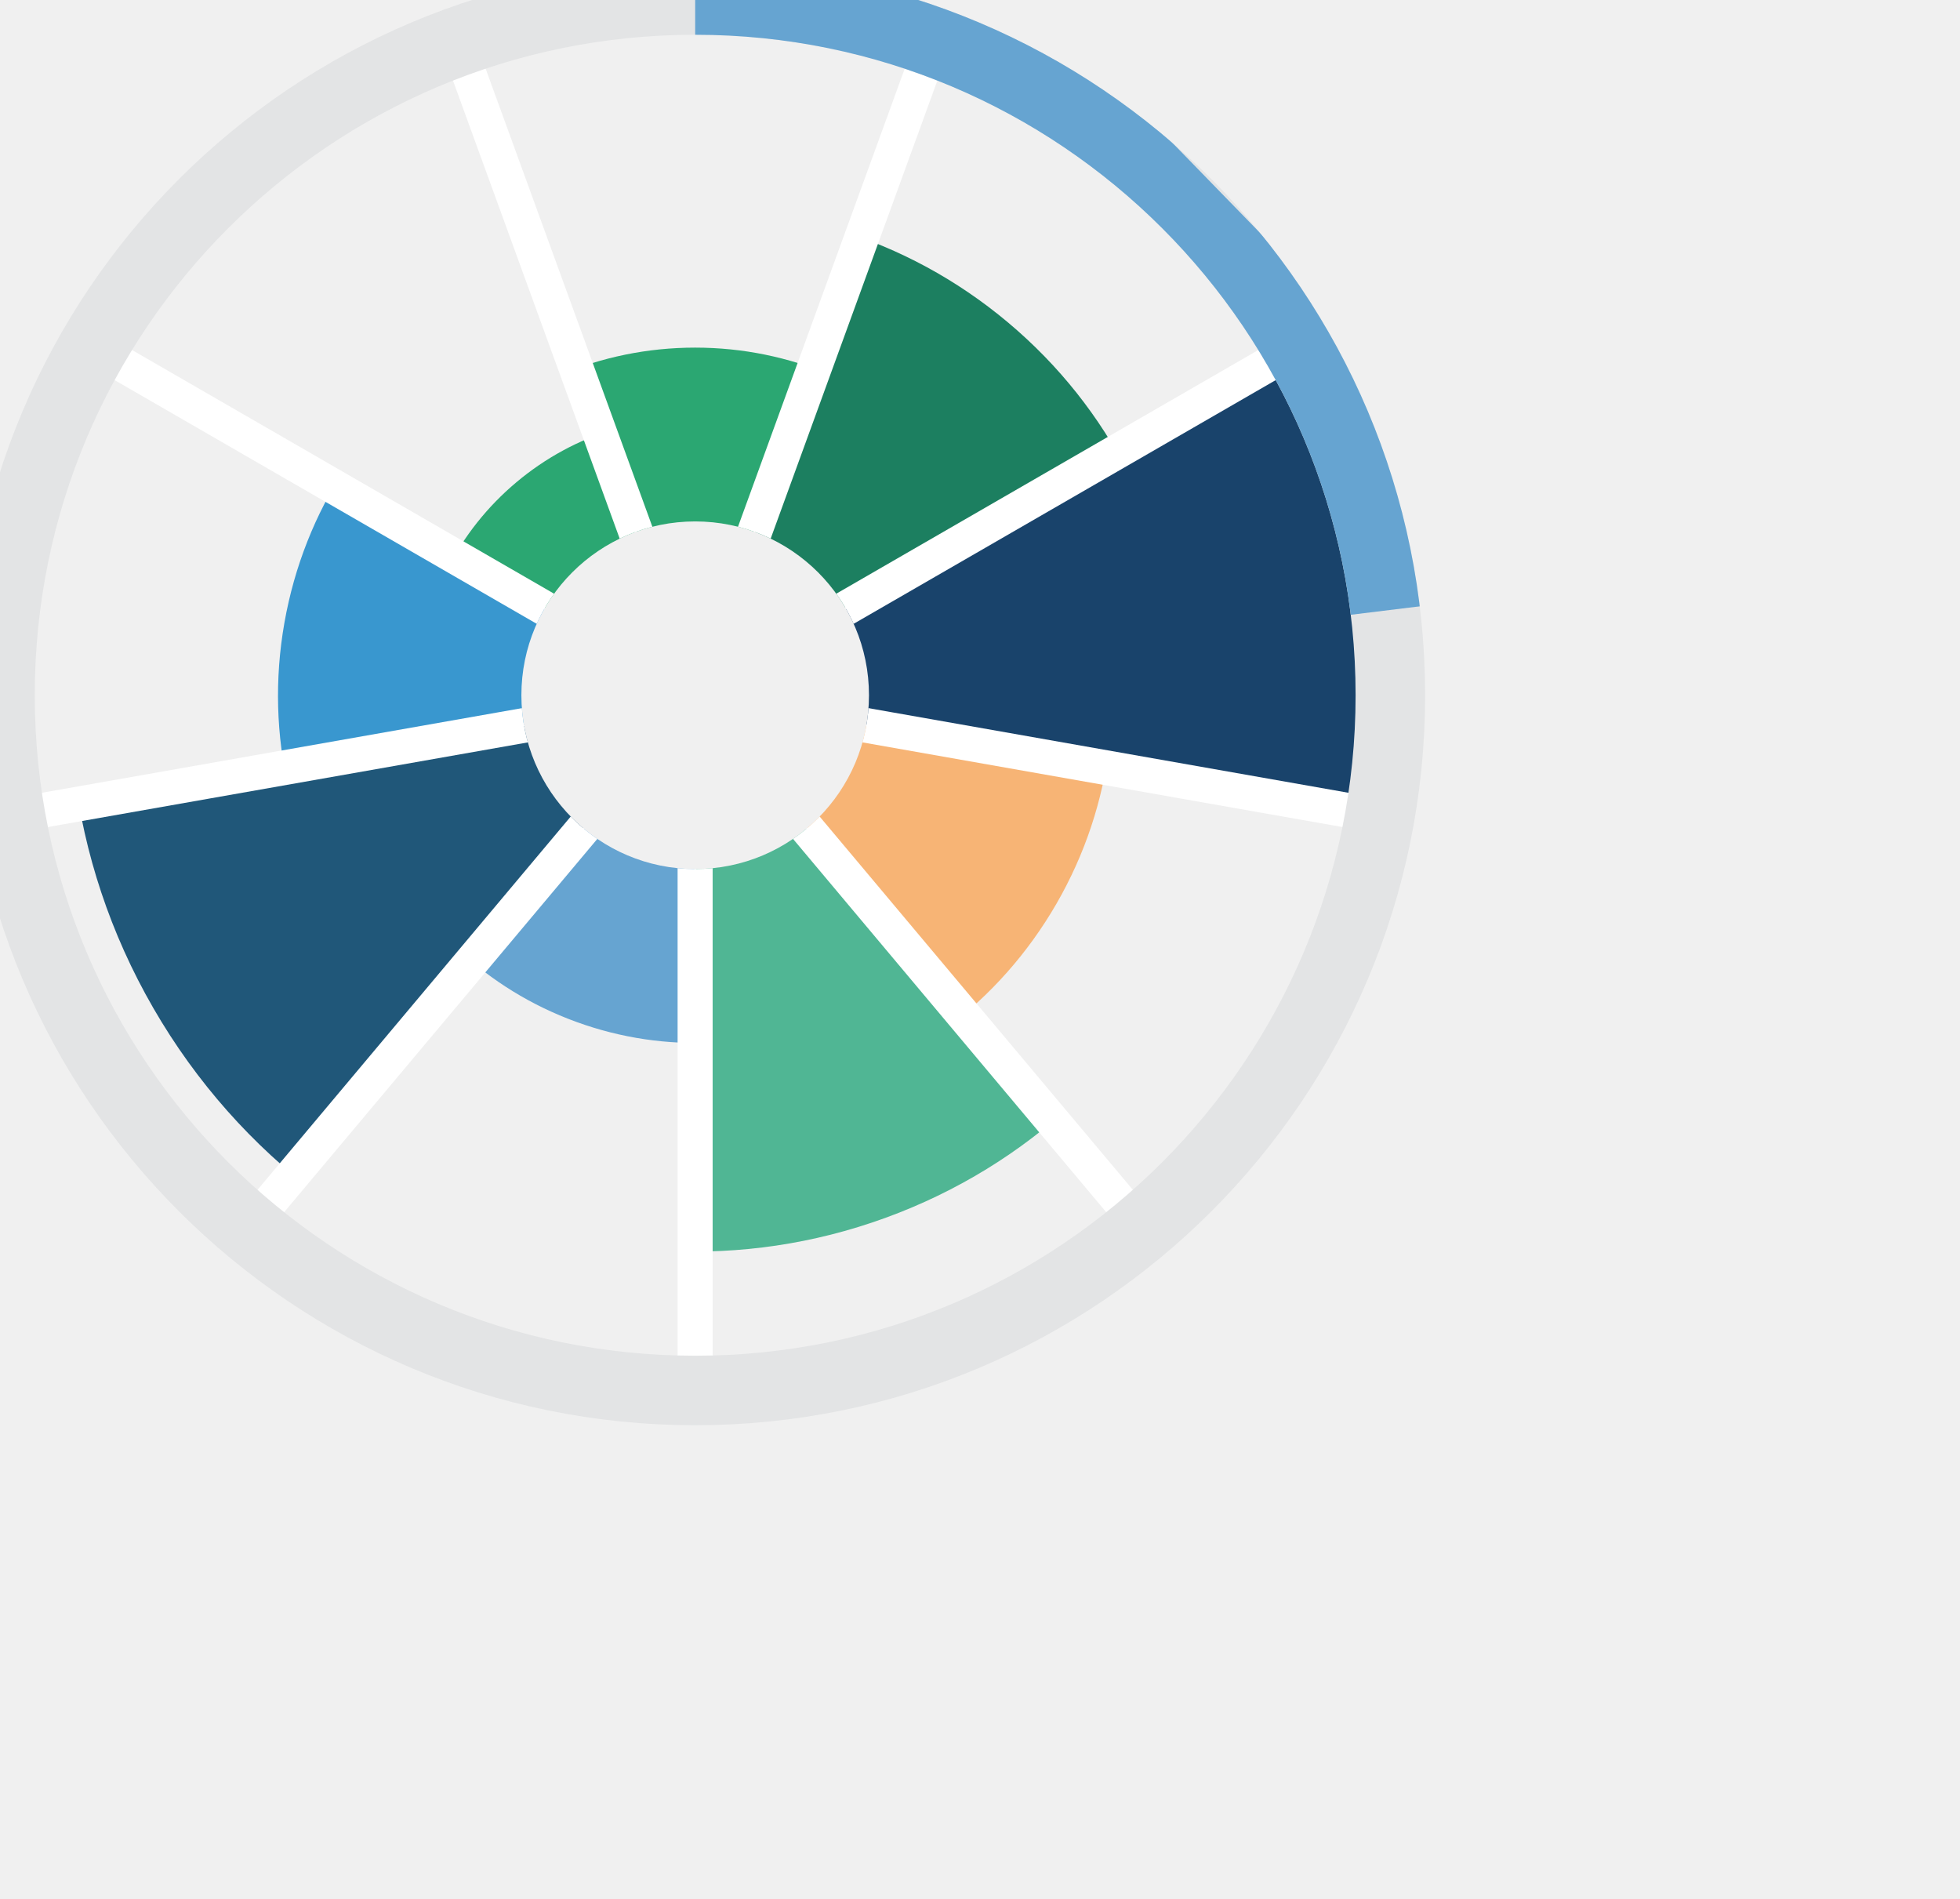
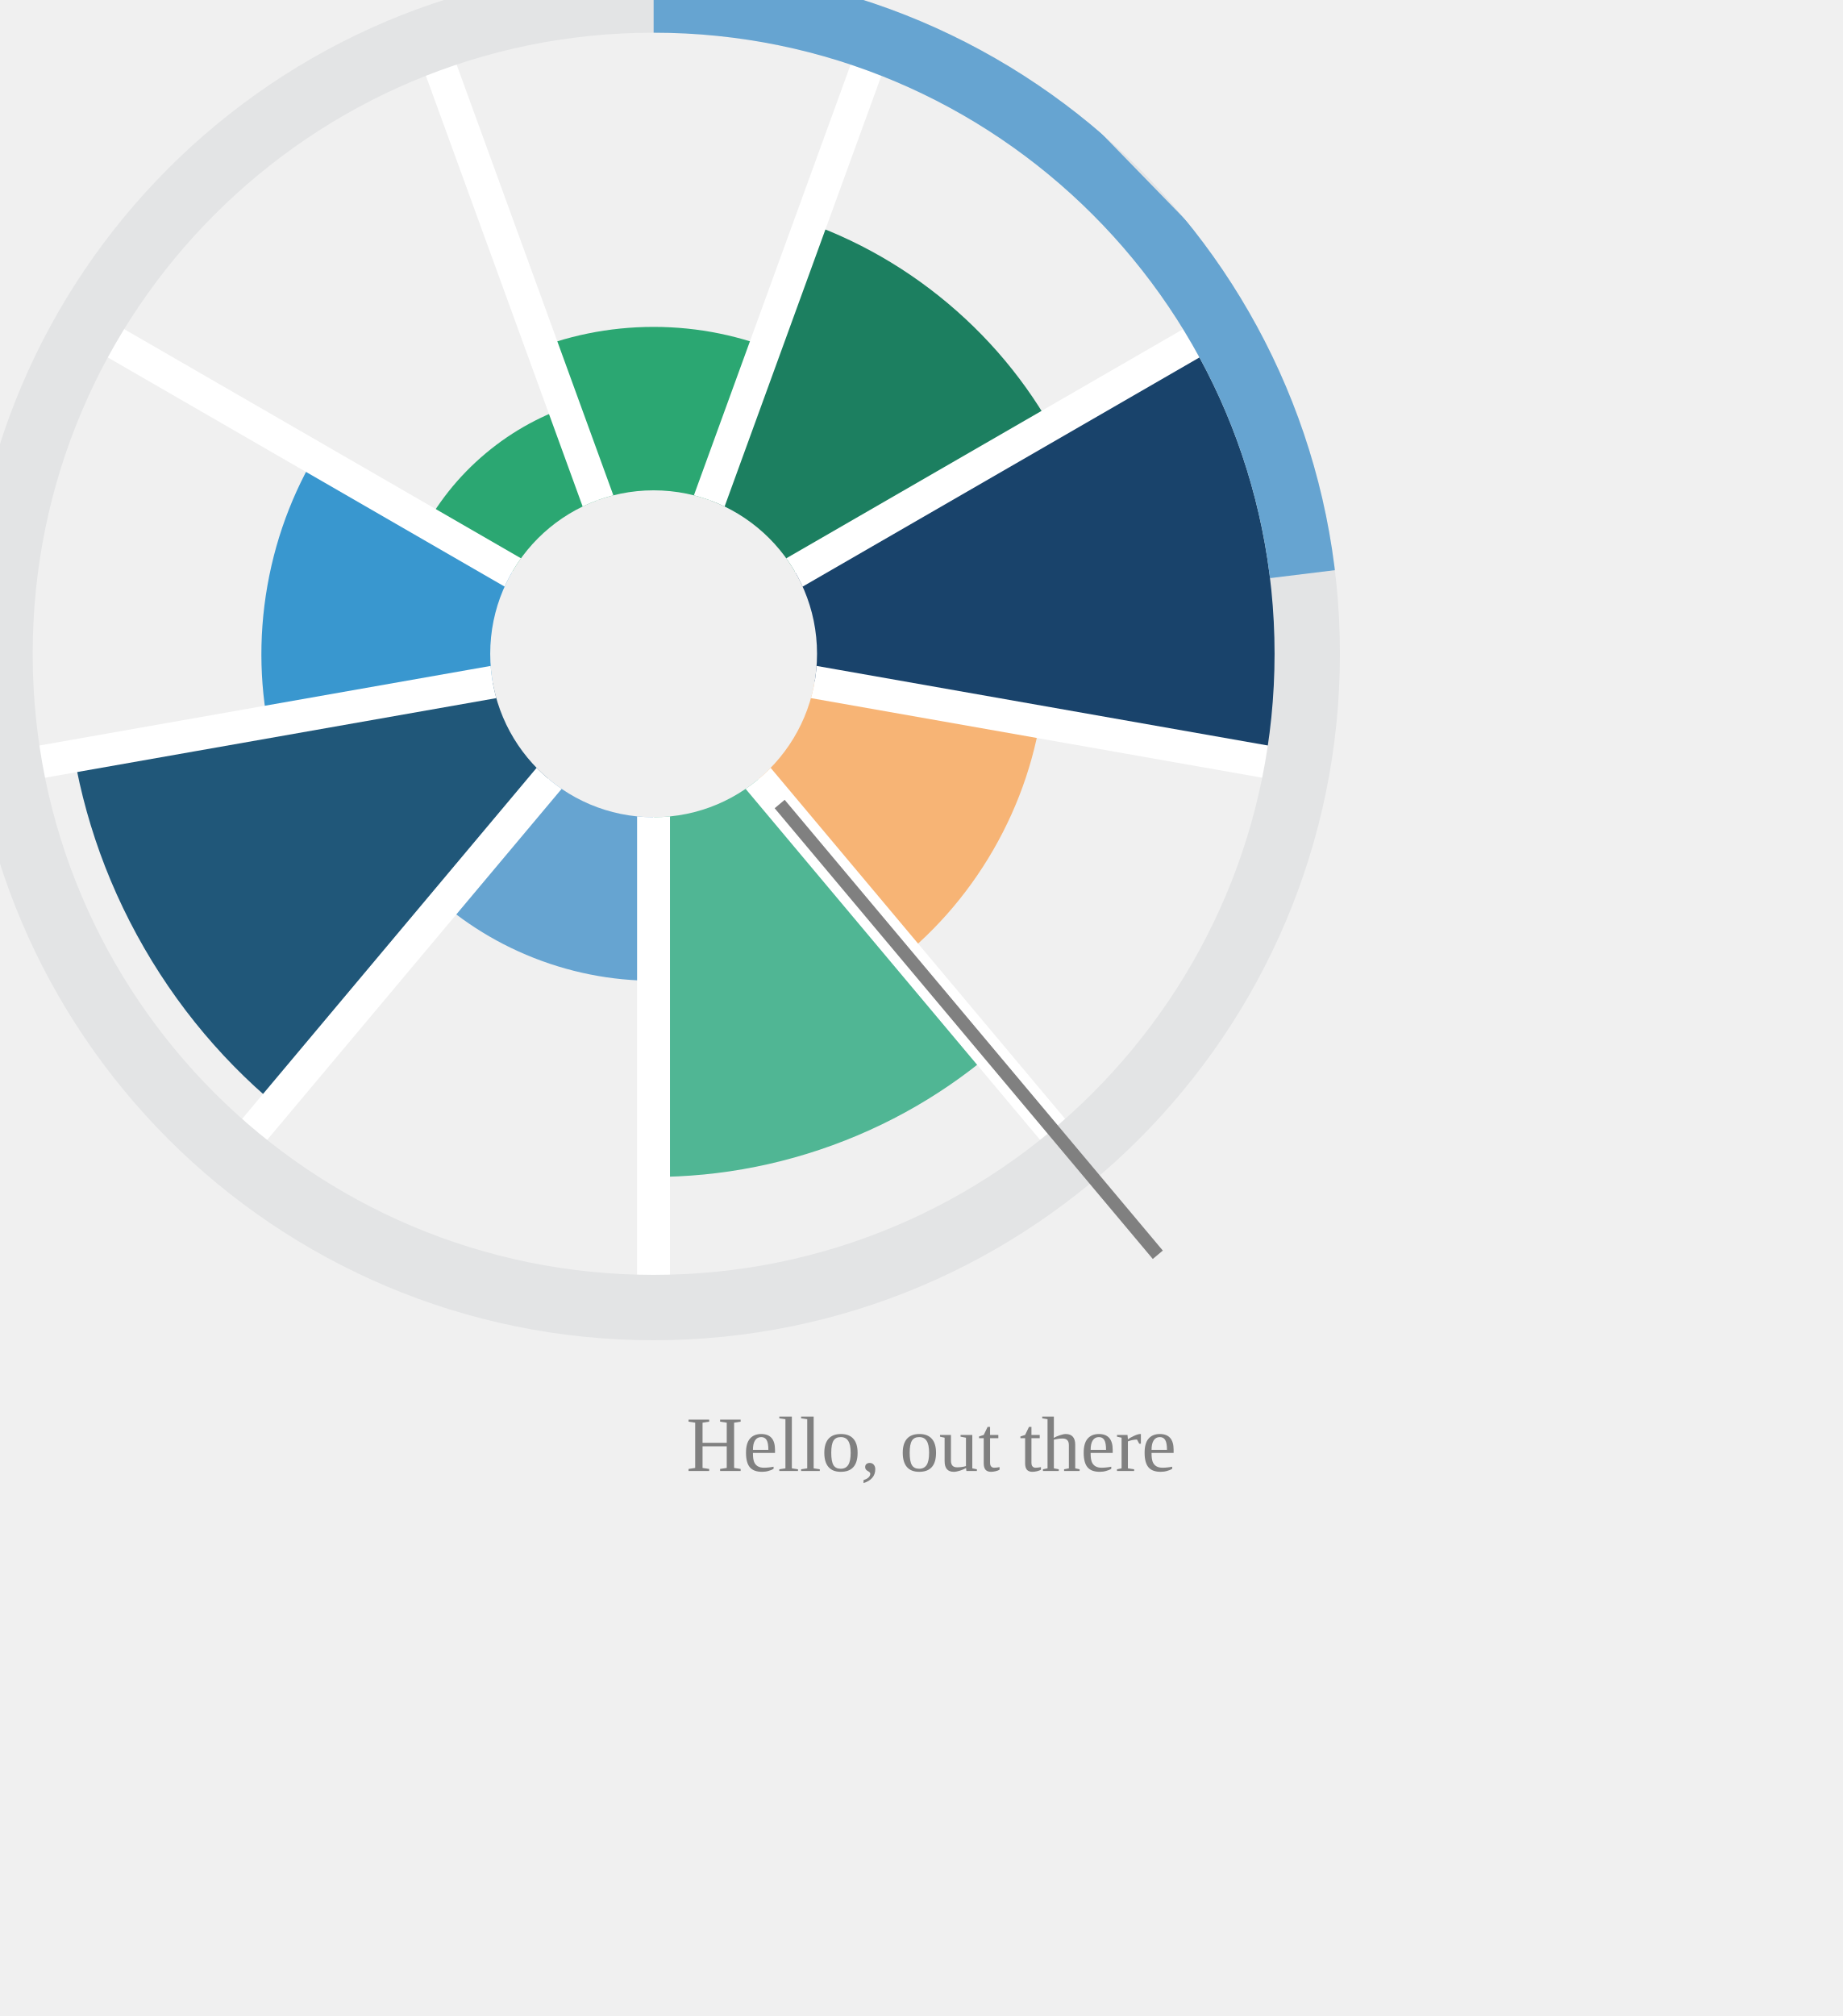
<svg xmlns="http://www.w3.org/2000/svg" xmlns:xlink="http://www.w3.org/1999/xlink" version="1.1">
  <defs>
-     <mask id="mask" x="0" y="0" width="100" height="100">
+     <mask id="mask" x="0" y="0" width="200" height="200">
      <circle cx="100" cy="100" r="100" fill="white" />
      <circle cx="100" cy="100" r="25" fill="black" />
    </mask>
    <mask id="mask1" x="0" y="0" width="100" height="100">
      <circle cx="100" cy="100" r="50" fill="white" />
    </mask>
    <mask id="mask2" x="0" y="0" width="100" height="100">
      <circle cx="100" cy="100" r="70" fill="white" />
    </mask>
    <mask id="mask3" x="0" y="0" width="100" height="100">
      <circle cx="100" cy="100" r="100" fill="white" />
    </mask>
    <mask id="mask4" x="0" y="0" width="100" height="100">
      <circle cx="100" cy="100" r="60" fill="white" />
    </mask>
    <mask id="mask5" x="0" y="0" width="100" height="100">
      <circle cx="100" cy="100" r="80" fill="white" />
    </mask>
    <mask id="mask6" x="0" y="0" width="100" height="100">
      <circle cx="100" cy="100" r="50" fill="white" />
    </mask>
    <mask id="mask7" x="0" y="0" width="100" height="100">
      <circle cx="100" cy="100" r="90" fill="white" />
    </mask>
    <mask id="mask8" x="0" y="0" width="100" height="100">
      <circle cx="100" cy="100" r="60" fill="white" />
    </mask>
    <mask id="mask9" x="0" y="0" width="100" height="100">
      <circle cx="100" cy="100" r="40" fill="white" />
    </mask>
    <mask id="daily-amount" x="0" y="0" width="100" height="100">
      <path d="M100 -50 L230.4 84 L100 100 Z" fill="white" />
    </mask>
    <path id="pie" d="M64 0 L136 0 L100 100 Z" />
  </defs>
  <g mask="url(#mask)">
    <use mask="url(#mask1)" transform="rotate(0, 100, 100)" xlink:href="#pie" fill="#2BA772" />
    <use mask="url(#mask2)" transform="rotate(40, 100, 100)" xlink:href="#pie" fill="#1C7F60" />
    <use mask="url(#mask3)" transform="rotate(80, 100, 100)" xlink:href="#pie" fill="#19436B" />
    <use mask="url(#mask4)" transform="rotate(120, 100, 100)" xlink:href="#pie" fill="#F7B475" />
    <use mask="url(#mask5)" transform="rotate(160, 100, 100)" xlink:href="#pie" fill="#50B694" />
    <use mask="url(#mask6)" transform="rotate(200, 100, 100)" xlink:href="#pie" fill="#66A4D1" />
    <use mask="url(#mask7)" transform="rotate(240, 100, 100)" xlink:href="#pie" fill="#205779" />
    <use mask="url(#mask8)" transform="rotate(280, 100, 100)" xlink:href="#pie" fill="#3997CF" />
    <use mask="url(#mask9)" transform="rotate(320, 100, 100)" xlink:href="#pie" fill="#2BA772" />
  </g>
  <g mask="url(#mask)">
    <line x1="100" y1="100" x2="100" y2="200" transform="rotate(0, 100, 100)" style="stroke:rgb(255,255, 255);stroke-width:5" />
    <line x1="100" y1="100" x2="100" y2="200" transform="rotate(40, 100, 100)" style="stroke:rgb(255,255, 255);stroke-width:5" />
    <line x1="100" y1="100" x2="100" y2="200" transform="rotate(80, 100, 100)" style="stroke:rgb(255,255, 255);stroke-width:5" />
    <line x1="100" y1="100" x2="100" y2="200" transform="rotate(120, 100, 100)" style="stroke:rgb(255,255, 255);stroke-width:5" />
    <line x1="100" y1="100" x2="100" y2="200" transform="rotate(160, 100, 100)" style="stroke:rgb(255,255, 255);stroke-width:5" />
    <line x1="100" y1="100" x2="100" y2="200" transform="rotate(200, 100, 100)" style="stroke:rgb(255,255, 255);stroke-width:5" />
    <line x1="100" y1="100" x2="100" y2="200" transform="rotate(240, 100, 100)" style="stroke:rgb(255,255, 255);stroke-width:5" />
    <line x1="100" y1="100" x2="100" y2="200" transform="rotate(280, 100, 100)" style="stroke:rgb(255,255, 255);stroke-width:5" />
    <line x1="100" y1="100" x2="100" y2="200" transform="rotate(320, 100, 100)" style="stroke:rgb(255,255, 255);stroke-width:5" />
    <line x1="100" y1="100" x2="100" y2="200" transform="rotate(360, 100, 100)" style="stroke:rgb(255,255, 255);stroke-width:5" />
  </g>
  <g>
    <circle cx="100" cy="100" r="100" fill="none" style="stroke:rgb(227, 228, 229); stroke-width:10" />
    <circle mask="url(#daily-amount)" cx="100" cy="100" r="100" fill="none" style="stroke:rgb(102, 164, 209); stroke-width:10" />
  </g>
+   <g transform="rotate(-40, 100, 100)">
+     <line x1="100" y1="130" x2="100" y2="220" transform="rotate(0, 100, 100)" style="stroke:grey;stroke-width:2" />
+     <text x="105" y="225" fill="grey" transform="rotate(40, 100, 100)">
+             Hello, out there
+           </text>
+   </g>
</svg>
